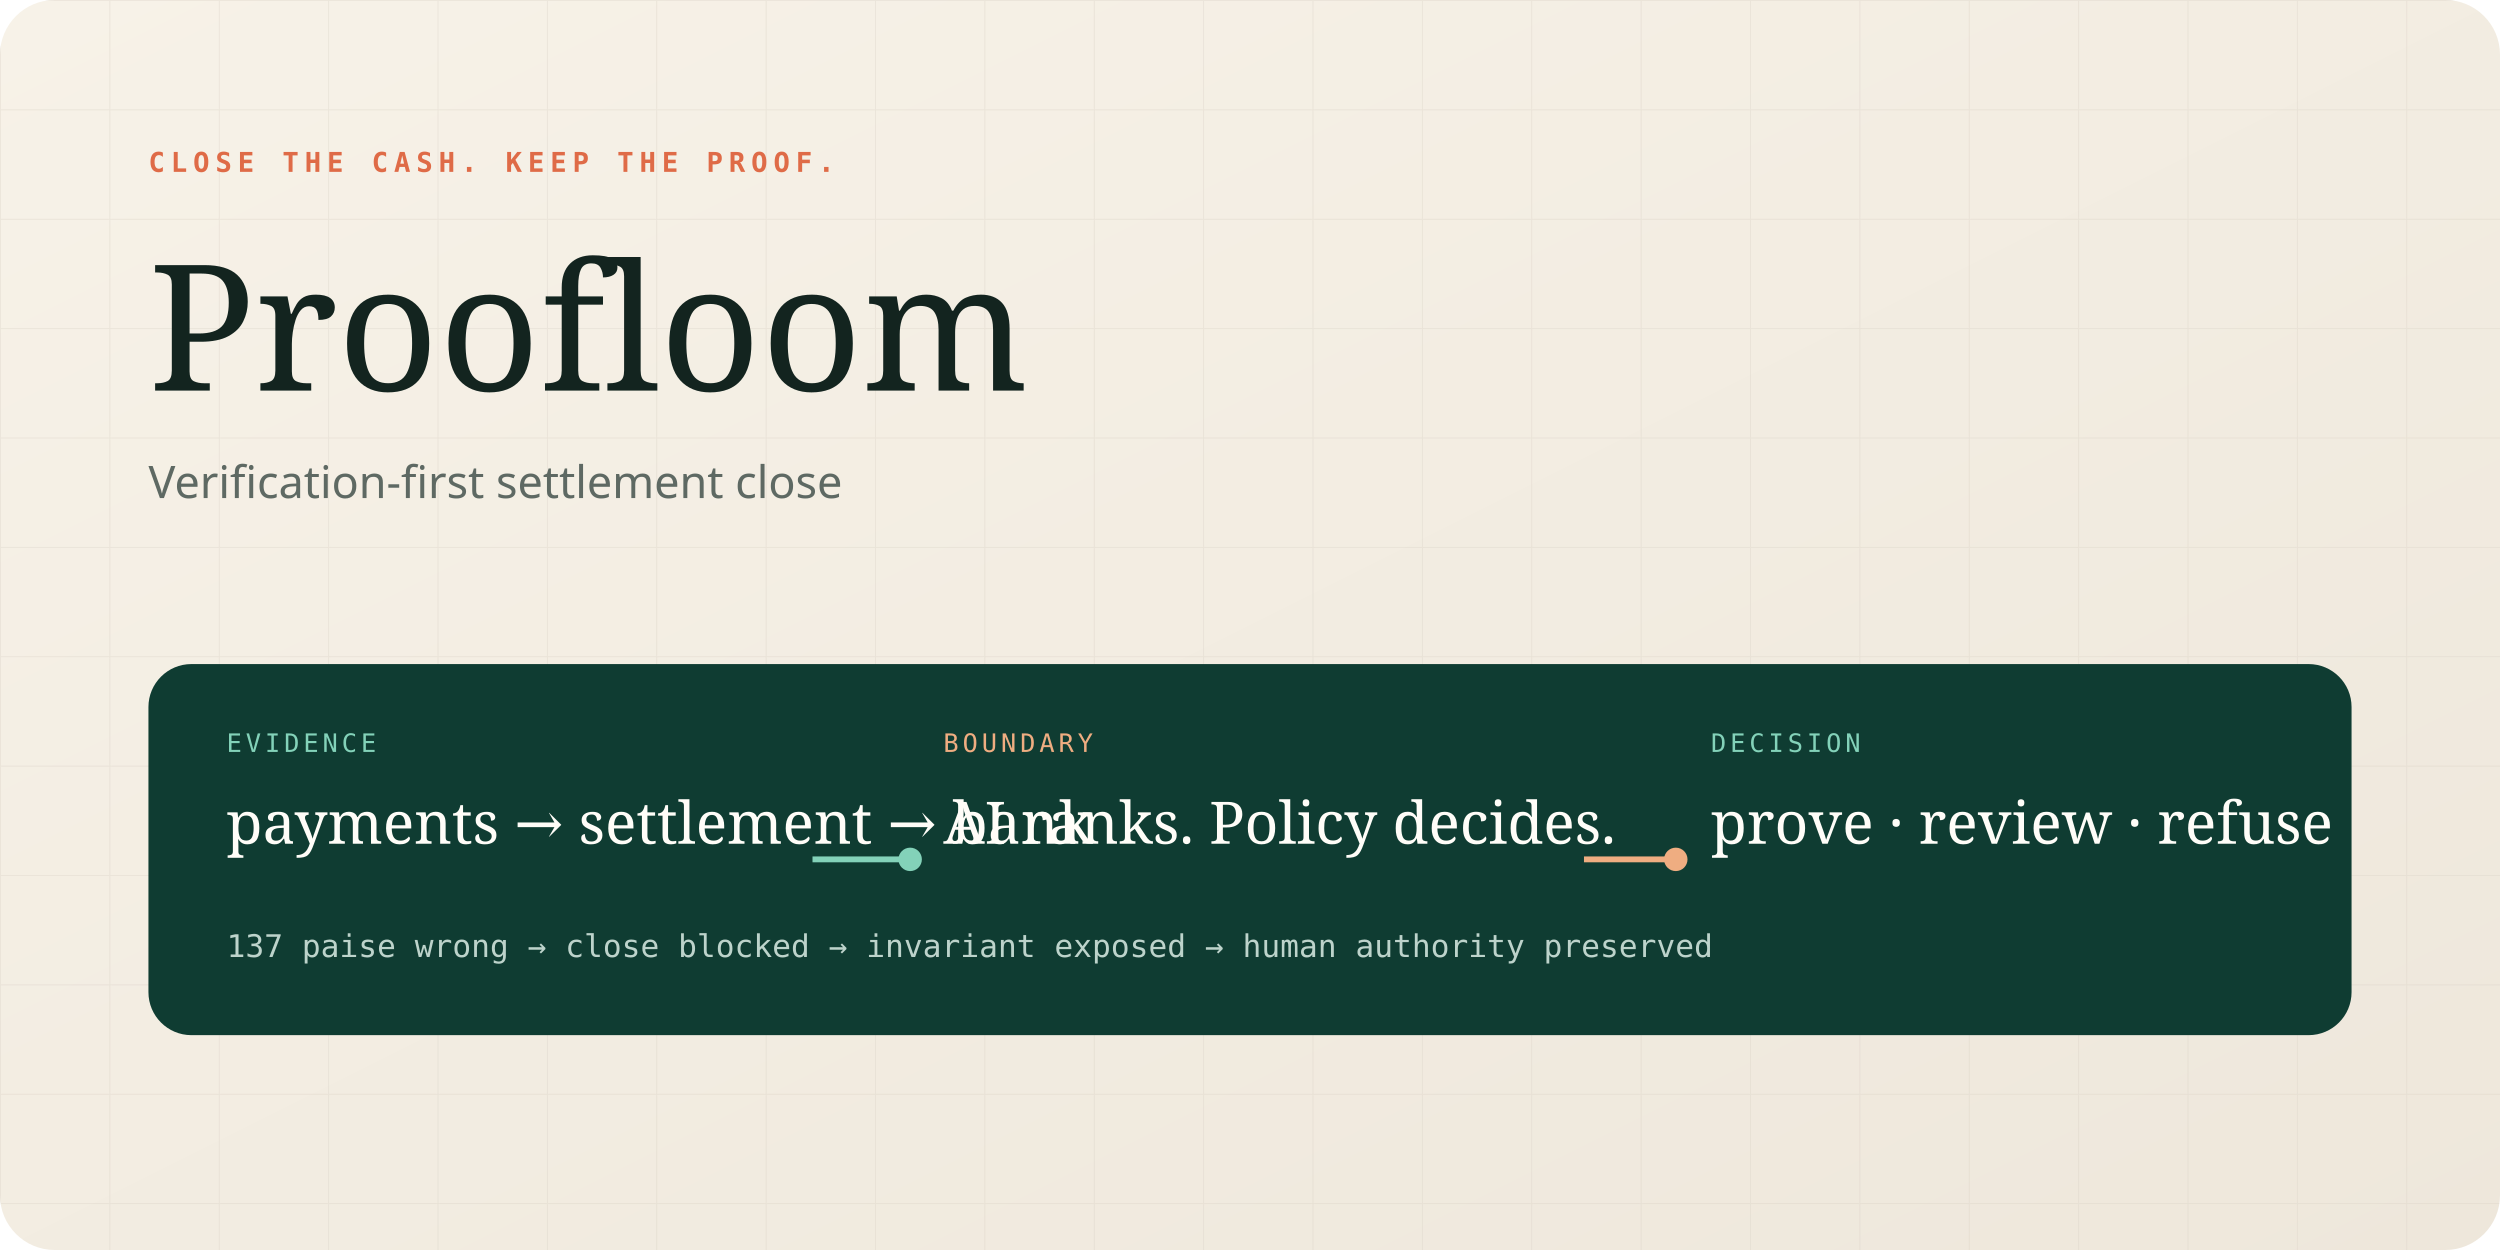
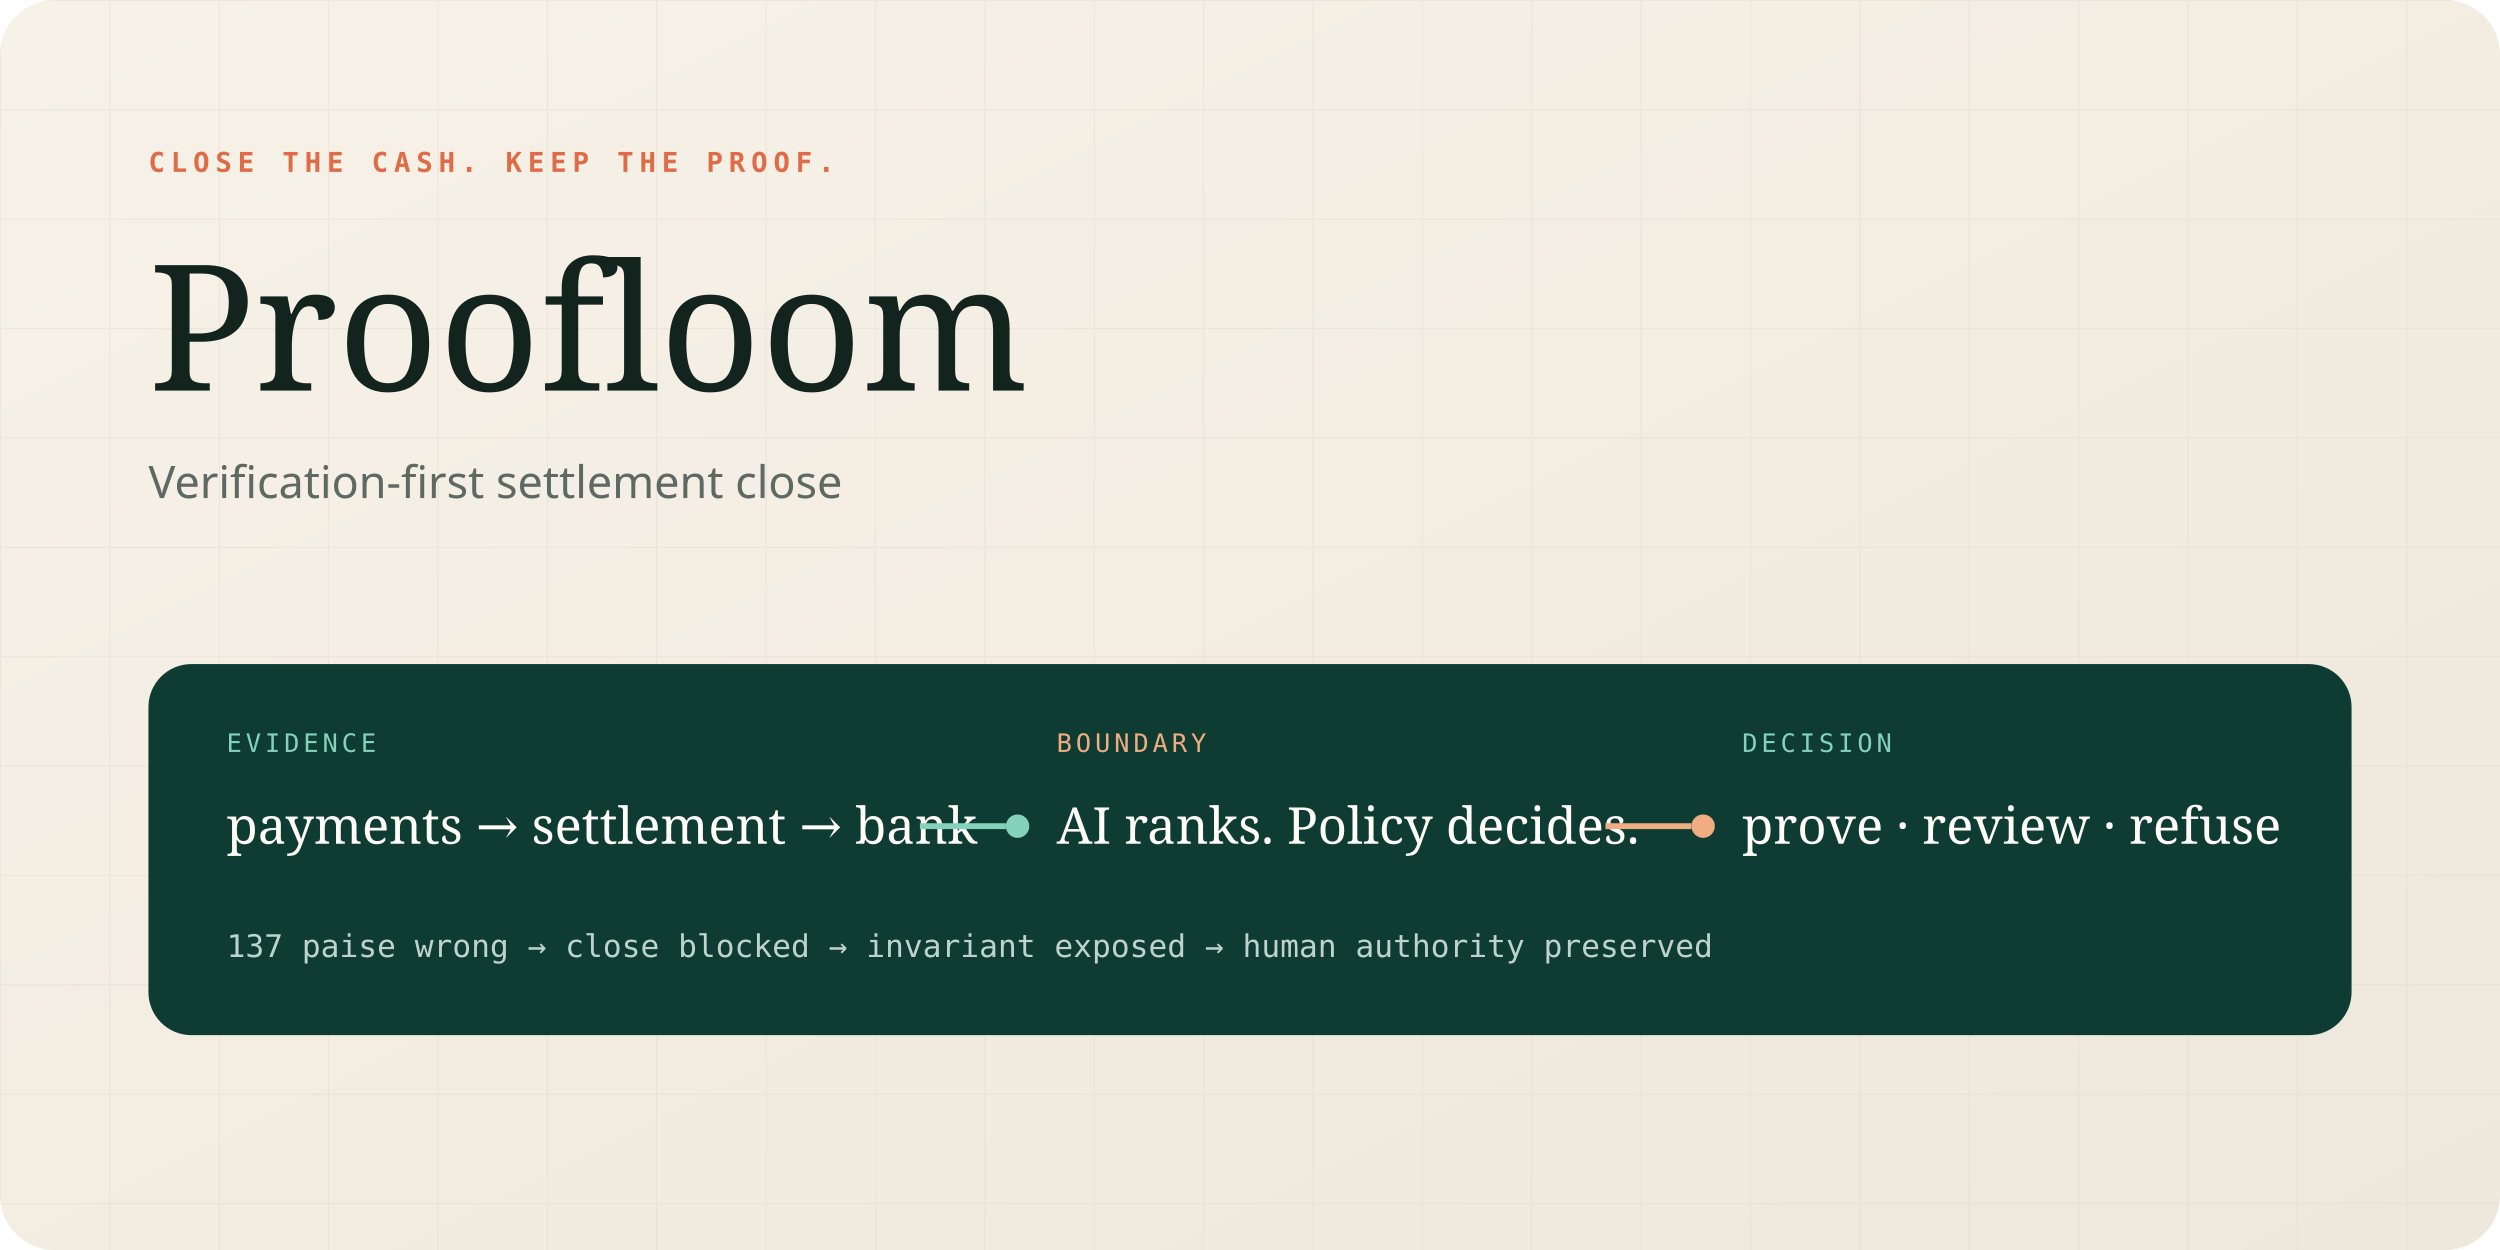
<svg xmlns="http://www.w3.org/2000/svg" width="1280" height="640" viewBox="0 0 1280 640" role="img" aria-labelledby="t d">
  <defs>
    <pattern id="g" width="56" height="56" patternUnits="userSpaceOnUse">
      <path d="M56 0H0V56" fill="none" stroke="#d8d1c4" stroke-width="1" opacity=".35" />
    </pattern>
    <linearGradient id="f" x1="0" y1="0" x2="1" y2="1">
      <stop stop-color="#f7f2e8" />
      <stop offset="1" stop-color="#eee7db" />
    </linearGradient>
  </defs>
  <rect width="1280" height="640" rx="28" fill="url(#f)" />
  <rect width="1280" height="640" rx="28" fill="url(#g)" />
  <text x="76" y="88" font-family="ui-monospace,monospace" font-size="14" font-weight="700" letter-spacing="3" fill="#df6b47">CLOSE THE CASH. KEEP THE PROOF.</text>
  <text x="76" y="200" font-family="Georgia,serif" font-size="90" fill="#13241f">Proofloom</text>
  <text x="76" y="255" font-family="ui-sans-serif,system-ui" font-size="23" fill="#5e6963">Verification-first settlement close</text>
  <g transform="translate(76 340)">
    <rect width="1128" height="190" rx="22" fill="#0f3c32" />
    <g font-family="ui-monospace,monospace" font-size="13" letter-spacing="2">
      <text x="40" y="45" fill="#83d2b9">EVIDENCE</text>
-       <text x="407" y="45" fill="#efad81">BOUNDARY</text>
-       <text x="800" y="45" fill="#83d2b9">DECISION</text>
+       <text x="465" y="45" fill="#efad81">BOUNDARY</text>
+       <text x="816" y="45" fill="#83d2b9">DECISION</text>
    </g>
-     <text x="40" y="92" font-family="Georgia,serif" font-size="30" fill="#fffdf8">payments → settlement → bank</text>
-     <path d="M340 100H390" stroke="#83d2b9" stroke-width="3" />
-     <circle cx="390" cy="100" r="6" fill="#83d2b9" />
-     <text x="407" y="92" font-family="Georgia,serif" font-size="30" fill="#fffdf8">AI ranks. Policy decides.</text>
-     <path d="M735 100H782" stroke="#efad81" stroke-width="3" />
-     <circle cx="782" cy="100" r="6" fill="#efad81" />
-     <text x="800" y="92" font-family="Georgia,serif" font-size="30" fill="#fffdf8">prove · review · refuse</text>
+     <text x="40" y="92" font-family="Georgia,serif" font-size="26" fill="#fffdf8">payments → settlement → bank</text>
+     <path d="M395 83H439" stroke="#83d2b9" stroke-width="3" />
+     <circle cx="445" cy="83" r="6" fill="#83d2b9" />
+     <text x="465" y="92" font-family="Georgia,serif" font-size="26" fill="#fffdf8">AI ranks. Policy decides.</text>
+     <path d="M746 83H790" stroke="#efad81" stroke-width="3" />
+     <circle cx="796" cy="83" r="6" fill="#efad81" />
+     <text x="816" y="92" font-family="Georgia,serif" font-size="26" fill="#fffdf8">prove · review · refuse</text>
    <text x="40" y="150" font-family="ui-monospace,monospace" font-size="16" fill="#bdd3cb">137 paise wrong → close blocked → invariant exposed → human authority preserved</text>
  </g>
</svg>
